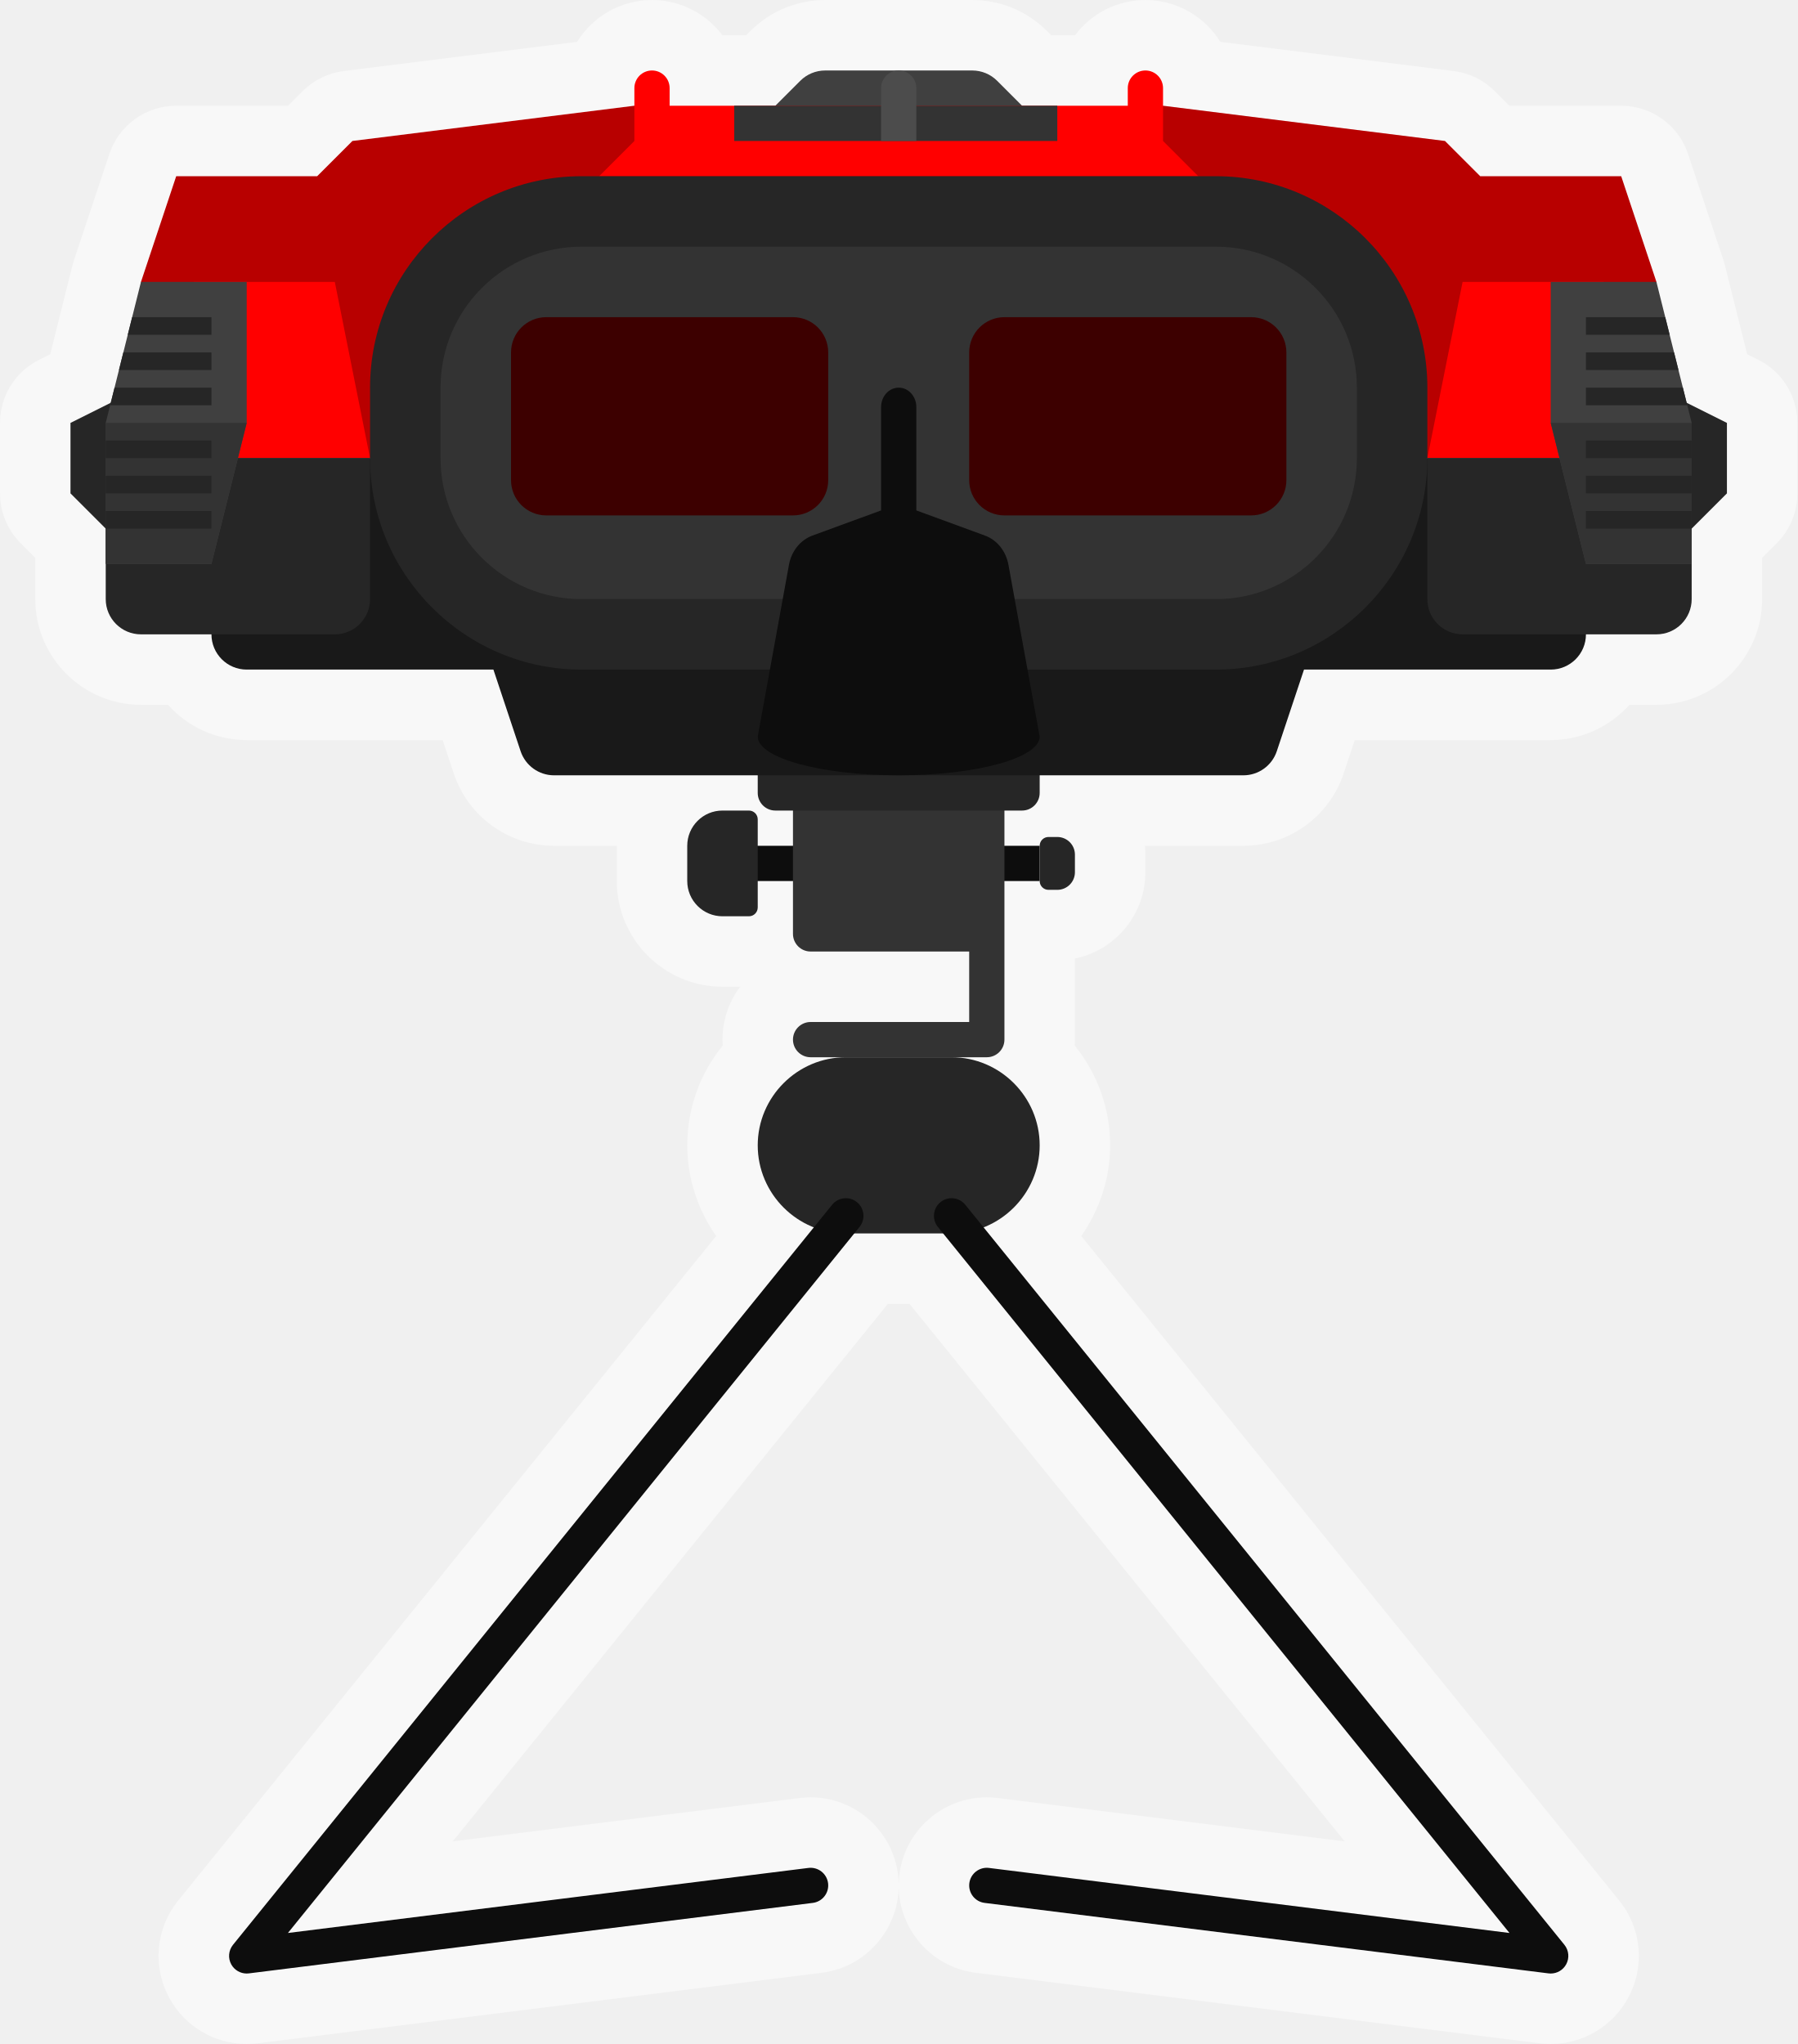
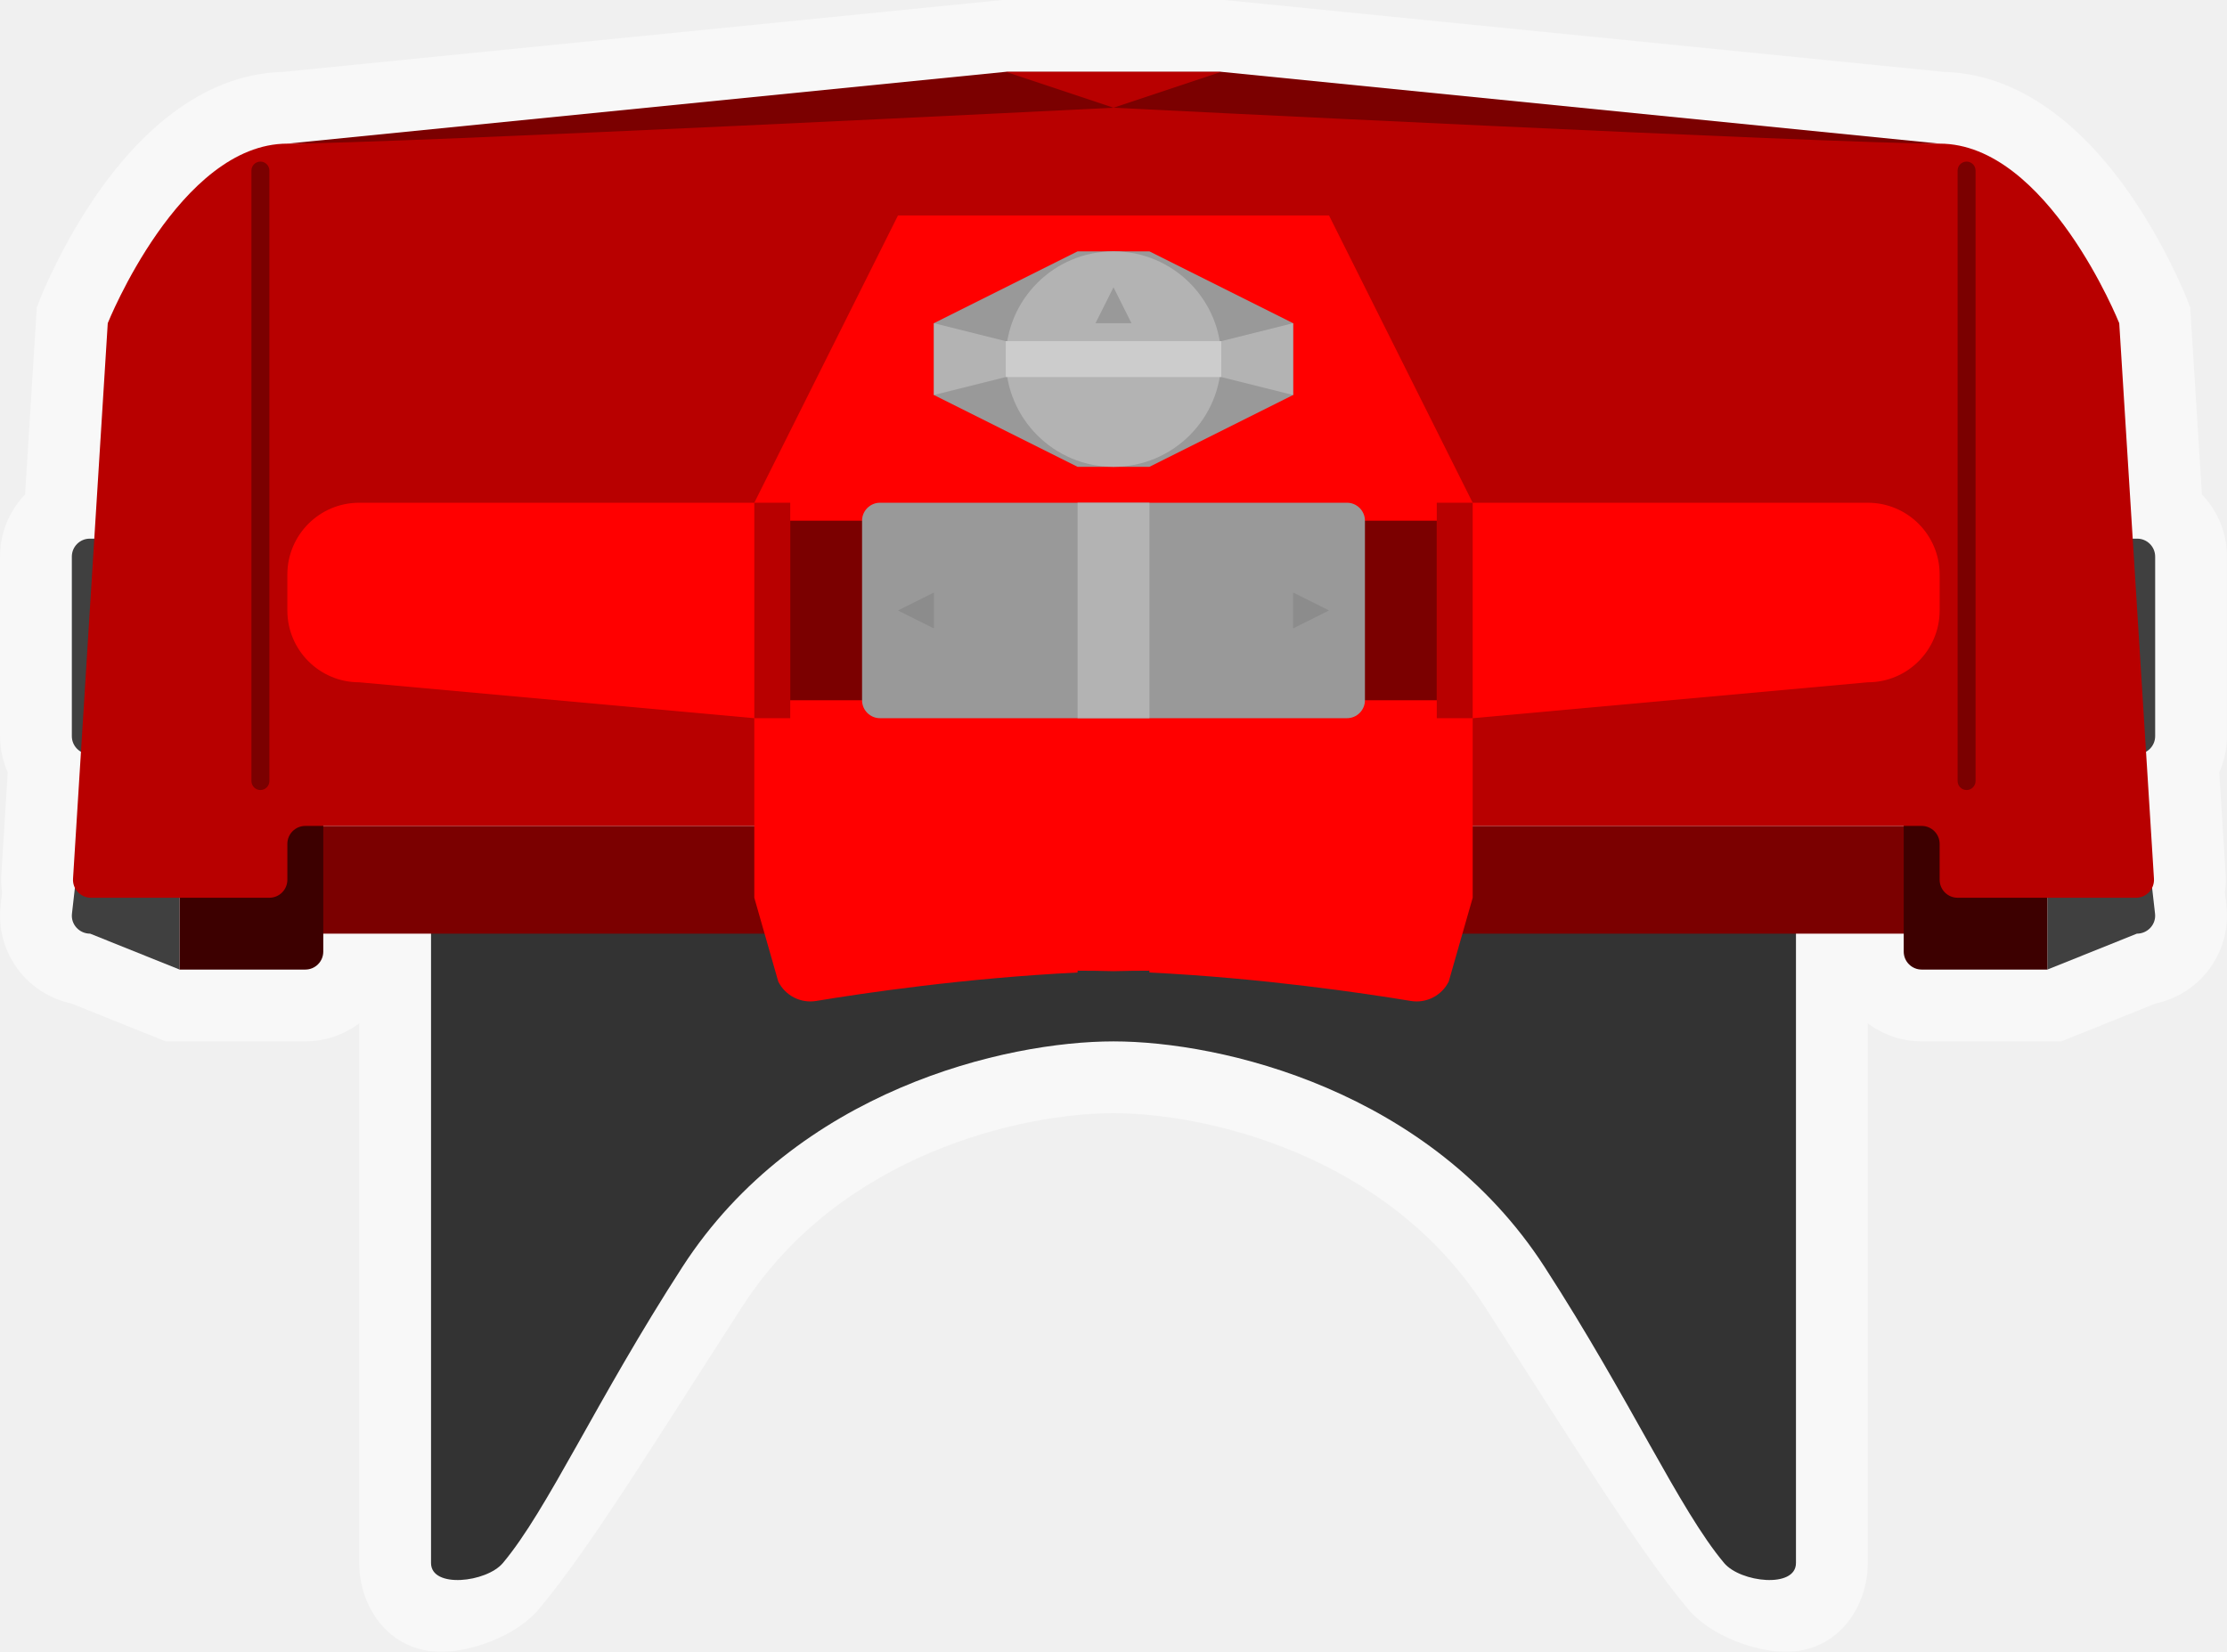
- <svg xmlns="http://www.w3.org/2000/svg" viewBox="0 0 272 309.333" height="309.333" width="272" xml:space="preserve" id="svg2" version="1.1">
+ <svg xmlns="http://www.w3.org/2000/svg" viewBox="0 0 330.667 245.333" height="245.333" width="330.667" xml:space="preserve" id="svg2" version="1.1">
  <defs id="defs6">
    <clipPath id="clipPath18" clipPathUnits="userSpaceOnUse">
      <path id="path16" d="M 0,256 H 256 V 0 H 0 Z" />
    </clipPath>
    <clipPath id="clipPath26" clipPathUnits="userSpaceOnUse">
-       <path id="path24" d="M 26,244 H 230 V 12 H 26 Z" />
+       <path id="path24" d="M 4,220 H 252 V 36 H 4 Z" />
+     </clipPath>
+     <clipPath id="clipPath46" clipPathUnits="userSpaceOnUse">
+       <path id="path44" d="M 0,256 H 256 V 0 H 0 Z" />
    </clipPath>
  </defs>
-   <g transform="matrix(1.333333,0,0,-1.333333,-34.6668,325.3333)" id="g10">
+   <g transform="matrix(1.333333,0,0,-1.333333,-5.333333,293.3333)" id="g10">
    <g id="g12">
      <g clip-path="url(#clipPath18)" id="g14">
        <g id="g20">
          <g id="g22" />
          <g id="g34">
            <g style="opacity:0.5" id="g32" clip-path="url(#clipPath26)">
-               <g id="g30" transform="translate(128.0771,31.2383)">
-                 <path id="path28" style="fill:#ffffff;fill-opacity:1;fill-rule:nonzero;stroke:none" d="m 0,0 c -0.045,-0.365 -0.071,-0.729 -0.077,-1.092 -0.006,0.364 -0.032,0.73 -0.078,1.096 -0.622,4.991 -4.887,8.758 -9.92,8.758 -0.413,0 -0.831,-0.027 -1.242,-0.077 L -50.686,3.764 -1.306,64.762 H 1.151 L 50.531,3.764 11.163,8.685 C 10.77,8.735 10.342,8.763 9.918,8.763 4.887,8.763 0.623,4.996 0,0 m 97.501,171.917 -1.281,0.641 -0.036,0.144 -0.214,0.857 -2.286,9.143 c -0.05,0.198 -0.107,0.395 -0.171,0.59 l -4,12 c -1.089,3.266 -4.147,5.47 -7.59,5.47 H 69.236 l -1.656,1.656 c -1.259,1.259 -2.899,2.061 -4.665,2.282 l -26.483,3.31 c -1.764,2.849 -4.919,4.752 -8.509,4.752 -3.265,0 -6.169,-1.573 -7.995,-4 h -2.005 -0.687 l -0.485,0.485 c -2.266,2.267 -5.279,3.515 -8.485,3.515 H -8.42 c -3.206,0 -6.219,-1.248 -8.486,-3.515 l -0.485,-0.485 h -1.353 -1.338 c -1.826,2.427 -4.73,4 -7.995,4 -3.59,0 -6.745,-1.903 -8.509,-4.752 l -26.483,-3.31 c -1.765,-0.221 -3.407,-1.023 -4.665,-2.282 l -1.657,-1.656 h -12.686 c -3.444,0 -6.501,-2.204 -7.59,-5.47 l -4,-12 c -0.064,-0.195 -0.122,-0.392 -0.171,-0.59 l -2.286,-9.143 -0.214,-0.857 -0.037,-0.144 -1.28,-0.641 c -2.71,-1.355 -4.422,-4.125 -4.422,-7.155 v -8 c 0,-2.122 0.843,-4.157 2.343,-5.657 l 1.657,-1.657 v -0.686 -4 c 0,-6.617 5.383,-12 12,-12 h 3.063 c 2.199,-2.454 5.39,-4 8.937,-4 h 22.234 l 1.265,-3.795 c 1.636,-4.908 6.211,-8.205 11.384,-8.205 h 7.117 v -4 c 0,-6.617 5.383,-12 12,-12 h 2.005 c -1.259,-1.673 -2.005,-3.751 -2.005,-6 0,-0.226 0.007,-0.449 0.022,-0.671 -2.514,-3.096 -4.022,-7.039 -4.022,-11.329 0,-3.739 1.197,-7.322 3.278,-10.292 L -81.85,-2.946 c -2.581,-3.193 -2.96,-7.569 -0.966,-11.153 1.761,-3.169 5.11,-5.139 8.738,-5.139 0.429,0 0.858,0.027 1.279,0.082 l 63.962,7.995 c 2.65,0.331 5.013,1.675 6.654,3.784 1.344,1.729 2.07,3.801 2.106,5.952 0.035,-2.151 0.762,-4.223 2.106,-5.952 1.641,-2.109 4.004,-3.453 6.656,-3.784 l 63.998,-8 c 0.382,-0.05 0.812,-0.077 1.241,-0.077 3.628,0 6.977,1.97 8.74,5.142 1.992,3.583 1.613,7.96 -0.968,11.149 L 20.645,72.47 c 2.081,2.97 3.278,6.553 3.278,10.292 0,4.29 -1.508,8.233 -4.023,11.329 0.015,0.222 0.023,0.445 0.023,0.671 v 9.201 c 4.558,0.929 8,4.97 8,9.799 v 2 c 0,0.337 -0.017,0.671 -0.05,1 H 39.04 c 5.173,0 9.748,3.297 11.384,8.205 l 1.264,3.795 h 22.235 c 3.546,0 6.738,1.546 8.936,4 h 3.064 c 6.617,0 12,5.383 12,12 v 4 0.686 l 1.657,1.657 c 1.5,1.5 2.343,3.535 2.343,5.657 v 8 c 0,3.03 -1.712,5.8 -4.422,7.155" />
+               <g id="g30" transform="translate(252,158)">
+                 <path id="path28" style="fill:#ffffff;fill-opacity:1;fill-rule:nonzero;stroke:none" d="m 0,0 c 0,2.686 -1.063,5.126 -2.792,6.925 l -1.224,19.574 -0.08,1.281 -0.476,1.191 c -0.096,0.239 -2.39,5.925 -6.374,11.617 -4.216,6.022 -11.19,13.183 -20.601,13.407 l -79.657,7.965 -0.397,0.04 h -0.399 -24 -0.399 l -0.397,-0.04 -79.657,-7.965 c -9.411,-0.224 -16.385,-7.385 -20.601,-13.407 -3.985,-5.692 -6.278,-11.378 -6.374,-11.617 l -0.476,-1.191 -0.08,-1.281 -1.224,-19.574 C -246.937,5.126 -248,2.686 -248,0 v -20 c 0,-1.411 0.301,-2.783 0.857,-4.036 l -0.709,-11.34 c -0.042,-0.676 -0.013,-1.354 0.083,-2.024 l -0.168,-1.479 c -0.319,-2.817 0.583,-5.648 2.476,-7.767 1.431,-1.603 3.332,-2.692 5.405,-3.133 l 9.075,-3.645 1.435,-0.576 h 1.546 14 c 2.249,0 4.328,0.747 6,2.005 v -60.11 c 0,-4.797 3.211,-9.895 9.162,-9.895 3.207,0 8.265,1.687 10.838,4.748 5.746,6.836 13.349,19.305 22.718,33.793 10.953,16.939 31.103,21.459 41.282,21.459 10.179,0 30.328,-4.52 41.282,-21.459 9.369,-14.488 16.972,-26.957 22.718,-33.793 2.573,-3.061 7.632,-4.748 10.838,-4.748 5.951,0 9.162,5.098 9.162,9.895 v 60.11 c 1.673,-1.258 3.751,-2.005 6,-2.005 h 14 1.547 l 1.434,0.576 9.075,3.645 c 2.073,0.441 3.974,1.53 5.405,3.133 1.893,2.119 2.795,4.95 2.476,7.767 l -0.168,1.479 c 0.096,0.67 0.125,1.348 0.083,2.025 l -0.709,11.339 C -0.301,-22.783 0,-21.411 0,-20 Z" />
              </g>
            </g>
          </g>
        </g>
-         <g transform="translate(142,232)" id="g36">
-           <path id="path38" style="fill:#404040;fill-opacity:1;fill-rule:nonzero;stroke:none" d="M 0,0 -2.828,2.829 C -3.578,3.579 -4.596,4 -5.657,4 h -16.686 c -1.061,0 -2.078,-0.421 -2.828,-1.171 L -28,0 -30,-4 H 2 Z" />
+       </g>
+     </g>
+     <g transform="translate(36,204)" id="g36">
+       <path id="path38" style="fill:#7b0000;fill-opacity:1;fill-rule:nonzero;stroke:none" d="m 0,0 80,8 h 24 l 80,-8 z" />
+     </g>
+     <g id="g40">
+       <g clip-path="url(#clipPath46)" id="g42">
+         <g transform="translate(60,45.8945)" id="g48">
+           <path id="path50" style="fill:#333333;fill-opacity:1;fill-rule:nonzero;stroke:none" d="m 0,0 c 4.993,5.941 10.41,18.16 20,32.991 12.752,19.72 36,25.114 48,25.114 12,0 35.248,-5.394 48,-25.114 C 125.59,18.16 131.007,5.941 136,0 c 1.819,-2.164 8,-2.864 8,0 V 74.105 H 120 108 28 20 -8 V 0 c 0,-2.864 6.181,-2.164 8,0" />
        </g>
-         <path id="path40" style="fill:#0d0d0d;fill-opacity:1;fill-rule:nonzero;stroke:none" d="m 144,144 h -36 v 4 h 36 z" />
-         <g transform="translate(116,160)" id="g42">
-           <path id="path44" style="fill:#333333;fill-opacity:1;fill-rule:nonzero;stroke:none" d="m 0,0 v -8 -14 c 0,-1.104 0.896,-2 2,-2 h 18 v -8 H 2 c -1.104,0 -2,-0.896 -2,-2 0,-1.104 0.896,-2 2,-2 h 20 c 1.104,0 2,0.896 2,2 v 10 16 8 z" />
+         <g transform="translate(14,136)" id="g52">
+           <path id="path54" style="fill:#404040;fill-opacity:1;fill-rule:nonzero;stroke:none" d="M 0,0 H 0.027 L -1.987,-17.779 C -2.122,-18.964 -1.176,-20 0.04,-20 L 10,-24 V 0 h 208 v -24 l 9.96,4 c 1.216,0 2.161,1.036 2.027,2.221 L 227.973,0 H 228 c 1.104,0 2,0.896 2,2 v 20 c 0,1.104 -0.896,2 -2,2 H 0 c -1.104,0 -2,-0.896 -2,-2 V 2 C -2,0.896 -1.104,0 0,0" />
        </g>
-         <g transform="translate(210,224)" id="g46">
-           <path id="path48" style="fill:#b80000;fill-opacity:1;fill-rule:nonzero;stroke:none" d="m 0,0 h -16 l -4,4 -32,4 -4,-4 h -52 l -4,4 -32,-4 -4,-4 h -16 l -4,-12 10,-20 H -6 l 10,20 z" />
+         <path id="path56" style="fill:#7b0000;fill-opacity:1;fill-rule:nonzero;stroke:none" d="M 36,128 H 220 V 116 H 36 Z" />
+         <g transform="translate(218,132)" id="g58">
+           <path id="path60" style="fill:#3d0000;fill-opacity:1;fill-rule:nonzero;stroke:none" d="m 0,0 h 12 c 1.104,0 2,-0.896 2,-2 V -20 H 0 c -1.104,0 -2,0.896 -2,2 v 16 c 0,1.104 0.896,2 2,2" />
        </g>
-         <g transform="translate(158,228)" id="g50">
-           <path id="path52" style="fill:#ff0000;fill-opacity:1;fill-rule:nonzero;stroke:none" d="M 0,0 V 0 6 C 0,7.104 -0.896,8 -2,8 -3.104,8 -4,7.104 -4,6 V 4 h -52 v 2 c 0,1.104 -0.896,2 -2,2 -1.104,0 -2,-0.896 -2,-2 V 0 l -4,-4 H 4 Z" />
+         <g transform="translate(38,132)" id="g62">
+           <path id="path64" style="fill:#3d0000;fill-opacity:1;fill-rule:nonzero;stroke:none" d="m 0,0 h -12 c -1.104,0 -2,-0.896 -2,-2 V -20 H 0 c 1.104,0 2,0.896 2,2 V -2 C 2,-0.896 1.104,0 0,0" />
        </g>
-         <g transform="translate(142,152)" id="g54">
-           <path id="path56" style="fill:#262626;fill-opacity:1;fill-rule:nonzero;stroke:none" d="m 0,0 h -28 c -1.104,0 -2,0.896 -2,2 V 12 H 2 V 2 C 2,0.896 1.104,0 0,0" />
+         <g transform="translate(36,122)" id="g66">
+           <path id="path68" style="fill:#b80000;fill-opacity:1;fill-rule:nonzero;stroke:none" d="m 0,0 v 4 c 0,1.104 0.896,2 2,2 h 50 40 40 50 c 1.104,0 2,-0.896 2,-2 V 0 c 0,-1.104 0.896,-2 2,-2 h 19.871 c 1.153,0 2.068,0.974 1.996,2.125 L 204,62 c 0,0 -8,20 -20,20 -12,0 -92,4 -92,4 C 92,86 12,82 0,82 -12,82 -20,62 -20,62 L -23.867,0.125 C -23.939,-1.026 -23.025,-2 -21.871,-2 H -2 c 1.104,0 2,0.896 2,2" />
        </g>
-         <g transform="translate(68,192)" id="g58">
-           <path id="path60" style="fill:#ff0000;fill-opacity:1;fill-rule:nonzero;stroke:none" d="M 0,0 H -20 V 20 H -4 Z" />
+         <path id="path70" style="fill:#b80000;fill-opacity:1;fill-rule:nonzero;stroke:none" d="m 144,124 h 12 v -4 h -12 z" />
+         <path id="path72" style="fill:#b80000;fill-opacity:1;fill-rule:nonzero;stroke:none" d="m 100,124 h 12 v -4 h -12 z" />
+         <g transform="translate(212,164)" id="g74">
+           <path id="path76" style="fill:#ff0000;fill-opacity:1;fill-rule:nonzero;stroke:none" d="m 0,0 h -44 l -16,32 h -48 L -124,0 h -44 c -4.418,0 -8,-3.582 -8,-8 v -4 c 0,-4.418 3.582,-8 8,-8 l 44,-4 v -20 l 2.669,-9.338 c 0.784,-1.568 2.492,-2.445 4.223,-2.158 5.158,0.855 16.588,2.557 29.108,3.168 v 0.204 c 1.335,0 2.67,-0.02 4,-0.054 1.329,0.034 2.664,0.054 4,0.054 v -0.204 c 12.52,-0.611 23.95,-2.313 29.108,-3.168 1.732,-0.287 3.439,0.59 4.223,2.158 L -44,-44 v 20 l 44,4 c 4.418,0 8,3.582 8,8 v 4 C 8,-3.582 4.418,0 0,0" />
        </g>
-         <g transform="translate(188,192)" id="g62">
-           <path id="path64" style="fill:#ff0000;fill-opacity:1;fill-rule:nonzero;stroke:none" d="M 0,0 H 20 V 20 H 4 Z" />
+         <path id="path78" style="fill:#b80000;fill-opacity:1;fill-rule:nonzero;stroke:none" d="m 164,164 h 4 v -24 h -4 z" />
+         <g transform="translate(124,168)" id="g80">
+           <path id="path82" style="fill:#999999;fill-opacity:1;fill-rule:nonzero;stroke:none" d="m 0,0 h 4 4 l 16,8 v 8 L 8,24 H 4 0 L -16,16 V 8 Z" />
        </g>
-         <g transform="translate(50,192)" id="g66">
-           <path id="path68" style="fill:#191919;fill-opacity:1;fill-rule:nonzero;stroke:none" d="m 0,0 v -20 c 0,-2.209 1.791,-4 4,-4 h 28 l 3.088,-9.265 C 35.633,-34.898 37.161,-36 38.883,-36 h 78.234 c 1.722,0 3.25,1.102 3.795,2.735 L 124,-24 h 28 c 2.209,0 4,1.791 4,4 V 0 Z" />
+         <g transform="translate(223,202)" id="g84">
+           <path id="path86" style="fill:#7b0000;fill-opacity:1;fill-rule:nonzero;stroke:none" d="m 0,0 v 0 c 0.553,0 1,-0.448 1,-1 v -68 c 0,-0.552 -0.447,-1 -1,-1 -0.553,0 -1,0.448 -1,1 v 68 c 0,0.552 0.447,1 1,1" />
        </g>
-         <g transform="translate(164,224)" id="g70">
-           <path id="path72" style="fill:#262626;fill-opacity:1;fill-rule:nonzero;stroke:none" d="m 0,0 h -72 c -13.233,0 -24,-10.767 -24,-24 v -8 c 0,-13.233 10.767,-24 24,-24 H 0 c 13.233,0 24,10.767 24,24 v 8 C 24,-10.767 13.233,0 0,0" />
+         <g transform="translate(140,178)" id="g88">
+           <path id="path90" style="fill:#b3b3b3;fill-opacity:1;fill-rule:nonzero;stroke:none" d="M 0,0 V 4 L 8,6 V -2 Z" />
        </g>
-         <g transform="translate(164,176)" id="g74">
-           <path id="path76" style="fill:#333333;fill-opacity:1;fill-rule:nonzero;stroke:none" d="m 0,0 h -72 c -8.836,0 -16,7.164 -16,16 v 8 c 0,8.836 7.164,16 16,16 H 0 C 8.837,40 16,32.836 16,24 V 16 C 16,7.164 8.837,0 0,0" />
+         <path id="path92" style="fill:#b80000;fill-opacity:1;fill-rule:nonzero;stroke:none" d="m 92,164 h -4 v -24 h 4 z" />
+         <g transform="translate(33,202)" id="g94">
+           <path id="path96" style="fill:#7b0000;fill-opacity:1;fill-rule:nonzero;stroke:none" d="m 0,0 v 0 c -0.552,0 -1,-0.448 -1,-1 v -68 c 0,-0.552 0.448,-1 1,-1 0.552,0 1,0.448 1,1 V -1 C 1,-0.448 0.552,0 0,0" />
        </g>
-         <g transform="translate(38,184)" id="g78">
-           <path id="path80" style="fill:#262626;fill-opacity:1;fill-rule:nonzero;stroke:none" d="m 0,0 -4,4 v 8 l 8,4 z" />
+         <g transform="translate(116,178)" id="g98">
+           <path id="path100" style="fill:#b3b3b3;fill-opacity:1;fill-rule:nonzero;stroke:none" d="M 0,0 V 4 L -8,6 V -2 Z" />
        </g>
-         <g transform="translate(42,172)" id="g82">
-           <path id="path84" style="fill:#262626;fill-opacity:1;fill-rule:nonzero;stroke:none" d="m 0,0 h 22 c 2.209,0 4,1.791 4,4 V 20 H 0 c -2.209,0 -4,-1.791 -4,-4 V 4 C -4,1.791 -2.209,0 0,0" />
+         <g transform="translate(116,180)" id="g102">
+           <path id="path104" style="fill:#b3b3b3;fill-opacity:1;fill-rule:nonzero;stroke:none" d="M 0,0 C 0,6.627 5.373,12 12,12 18.627,12 24,6.627 24,0 24,-6.627 18.627,-12 12,-12 5.373,-12 0,-6.627 0,0" />
        </g>
-         <g transform="translate(214,172)" id="g86">
-           <path id="path88" style="fill:#262626;fill-opacity:1;fill-rule:nonzero;stroke:none" d="m 0,0 h -22 c -2.209,0 -4,1.791 -4,4 V 20 H 0 c 2.209,0 4,-1.791 4,-4 V 4 C 4,1.791 2.209,0 0,0" />
+         <path id="path106" style="fill:#cccccc;fill-opacity:1;fill-rule:nonzero;stroke:none" d="m 116,182 h 24 v -4 h -24 z" />
+         <path id="path108" style="fill:#7b0000;fill-opacity:1;fill-rule:nonzero;stroke:none" d="M 164,142 H 92 v 20 h 72 z" />
+         <g transform="translate(102,164)" id="g110">
+           <path id="path112" style="fill:#999999;fill-opacity:1;fill-rule:nonzero;stroke:none" d="m 0,0 h 52 c 1.104,0 2,-0.896 2,-2 v -20 c 0,-1.104 -0.896,-2 -2,-2 H 0 c -1.104,0 -2,0.896 -2,2 v 20 c 0,1.104 0.896,2 2,2" />
        </g>
-         <g transform="translate(38,180)" id="g90">
-           <path id="path92" style="fill:#404040;fill-opacity:1;fill-rule:nonzero;stroke:none" d="m 0,0 h 12 l 4,16 V 32 H 4 L 0,16 Z" />
+         <path id="path114" style="fill:#b3b3b3;fill-opacity:1;fill-rule:nonzero;stroke:none" d="m 124,164 h 8 v -24 h -8 z" />
+         <g transform="translate(116,212)" id="g116">
+           <path id="path118" style="fill:#b80000;fill-opacity:1;fill-rule:nonzero;stroke:none" d="M 0,0 12,-4 24,0 Z" />
        </g>
-         <g transform="translate(54,196)" id="g94">
-           <path id="path96" style="fill:#333333;fill-opacity:1;fill-rule:nonzero;stroke:none" d="M 0,0 H -16 V -16 H -4 Z" />
+         <g transform="translate(130,184)" id="g120">
+           <path id="path122" style="fill:#999999;fill-opacity:1;fill-rule:nonzero;stroke:none" d="m 0,0 h -4 l 2,4 z" />
        </g>
-         <g transform="translate(116,185.5)" id="g98">
-           <path id="path100" style="fill:#3d0000;fill-opacity:1;fill-rule:nonzero;stroke:none" d="m 0,0 h -28 c -2.209,0 -4,1.791 -4,4 v 14.5 c 0,2.209 1.791,4 4,4 H 0 c 2.209,0 4,-1.791 4,-4 V 4 C 4,1.791 2.209,0 0,0" />
+         <g transform="translate(108,154)" id="g124">
+           <path id="path126" style="fill:#8c8c8c;fill-opacity:1;fill-rule:nonzero;stroke:none" d="m 0,0 v -4 l -4,2 z" />
        </g>
-         <g transform="translate(168,185.5)" id="g102">
-           <path id="path104" style="fill:#3d0000;fill-opacity:1;fill-rule:nonzero;stroke:none" d="m 0,0 h -28 c -2.209,0 -4,1.791 -4,4 v 14.5 c 0,2.209 1.791,4 4,4 H 0 c 2.209,0 4,-1.791 4,-4 V 4 C 4,1.791 2.209,0 0,0" />
-         </g>
-         <path id="path106" style="fill:#333333;fill-opacity:1;fill-rule:nonzero;stroke:none" d="m 146,228 h -36.667 v 4 H 146 Z" />
-         <g transform="translate(130,228)" id="g108">
-           <path id="path110" style="fill:#4c4c4c;fill-opacity:1;fill-rule:nonzero;stroke:none" d="m 0,0 h -4 v 6 c 0,1.104 0.896,2 2,2 1.104,0 2,-0.896 2,-2 z" />
-         </g>
-         <path id="path112" style="fill:#262626;fill-opacity:1;fill-rule:nonzero;stroke:none" d="M 50,192 H 38 v 2 h 12 z" />
-         <path id="path114" style="fill:#262626;fill-opacity:1;fill-rule:nonzero;stroke:none" d="M 50,188 H 38 v 2 h 12 z" />
-         <path id="path116" style="fill:#262626;fill-opacity:1;fill-rule:nonzero;stroke:none" d="M 50,184 H 38 v 2 h 12 z" />
-         <g transform="translate(50,198)" id="g118">
-           <path id="path120" style="fill:#262626;fill-opacity:1;fill-rule:nonzero;stroke:none" d="M 0,0 V 2 H -11 L -11.5,0 Z" />
-         </g>
-         <g transform="translate(50,204)" id="g122">
-           <path id="path124" style="fill:#262626;fill-opacity:1;fill-rule:nonzero;stroke:none" d="m 0,0 h -10 l -0.5,-2 H 0 Z" />
-         </g>
-         <g transform="translate(40.5,206)" id="g126">
-           <path id="path128" style="fill:#262626;fill-opacity:1;fill-rule:nonzero;stroke:none" d="m 0,0 h 9.5 v 2 h -9 z" />
-         </g>
-         <g transform="translate(218,184)" id="g130">
-           <path id="path132" style="fill:#262626;fill-opacity:1;fill-rule:nonzero;stroke:none" d="m 0,0 4,4 v 8 l -8,4 z" />
-         </g>
-         <g transform="translate(218,180)" id="g134">
-           <path id="path136" style="fill:#404040;fill-opacity:1;fill-rule:nonzero;stroke:none" d="m 0,0 h -12 l -4,16 V 32 H -4 L 0,16 Z" />
-         </g>
-         <g transform="translate(202,196)" id="g138">
-           <path id="path140" style="fill:#333333;fill-opacity:1;fill-rule:nonzero;stroke:none" d="M 0,0 H 16 V -16 H 4 Z" />
-         </g>
-         <path id="path142" style="fill:#262626;fill-opacity:1;fill-rule:nonzero;stroke:none" d="m 206,192 h 12 v 2 h -12 z" />
-         <path id="path144" style="fill:#262626;fill-opacity:1;fill-rule:nonzero;stroke:none" d="m 206,188 h 12 v 2 h -12 z" />
-         <path id="path146" style="fill:#262626;fill-opacity:1;fill-rule:nonzero;stroke:none" d="m 206,184 h 12 v 2 h -12 z" />
-         <g transform="translate(206,198)" id="g148">
-           <path id="path150" style="fill:#262626;fill-opacity:1;fill-rule:nonzero;stroke:none" d="M 0,0 V 2 H 11 L 11.5,0 Z" />
-         </g>
-         <g transform="translate(206,204)" id="g152">
-           <path id="path154" style="fill:#262626;fill-opacity:1;fill-rule:nonzero;stroke:none" d="m 0,0 h 10 l 0.5,-2 H 0 Z" />
-         </g>
-         <g transform="translate(215.5,206)" id="g156">
-           <path id="path158" style="fill:#262626;fill-opacity:1;fill-rule:nonzero;stroke:none" d="m 0,0 h -9.5 v 2 h 9 z" />
-         </g>
-         <g transform="translate(111,140)" id="g160">
-           <path id="path162" style="fill:#262626;fill-opacity:1;fill-rule:nonzero;stroke:none" d="m 0,0 h -3 c -2.209,0 -4,1.791 -4,4 v 4 c 0,2.209 1.791,4 4,4 h 3 c 0.552,0 1,-0.448 1,-1 V 1 C 1,0.448 0.552,0 0,0" />
-         </g>
-         <g transform="translate(146,143)" id="g164">
-           <path id="path166" style="fill:#262626;fill-opacity:1;fill-rule:nonzero;stroke:none" d="m 0,0 h -1 c -0.553,0 -1,0.448 -1,1 v 4 c 0,0.552 0.447,1 1,1 H 0 C 1.104,6 2,5.104 2,4 V 2 C 2,0.896 1.104,0 0,0" />
-         </g>
-         <g transform="translate(134,104)" id="g168">
-           <path id="path170" style="fill:#262626;fill-opacity:1;fill-rule:nonzero;stroke:none" d="m 0,0 h -12 c -5.5,0 -10,4.5 -10,10 0,5.5 4.5,10 10,10 H 0 C 5.5,20 10,15.5 10,10 10,4.5 5.5,0 0,0" />
-         </g>
-         <g transform="translate(202.001,20)" id="g172">
-           <path id="path174" style="fill:#0d0d0d;fill-opacity:1;fill-rule:nonzero;stroke:none" d="m 0,0 c -0.083,0 -0.166,0.005 -0.249,0.016 l -64,8 c -1.096,0.136 -1.873,1.136 -1.736,2.232 0.136,1.097 1.142,1.876 2.232,1.736 L -4.68,4.601 -69.556,84.741 c -0.694,0.86 -0.562,2.118 0.296,2.814 0.861,0.695 2.117,0.563 2.814,-0.296 l 68,-84 C 2.067,2.624 2.144,1.741 1.747,1.028 1.392,0.389 0.719,0 0,0" />
-         </g>
-         <g transform="translate(53.9995,20)" id="g176">
-           <path id="path178" style="fill:#0d0d0d;fill-opacity:1;fill-rule:nonzero;stroke:none" d="m 0,0 c -0.719,0 -1.392,0.389 -1.748,1.028 -0.396,0.713 -0.319,1.596 0.194,2.231 l 68,84 c 0.696,0.859 1.955,0.99 2.813,0.296 0.859,-0.696 0.991,-1.954 0.296,-2.814 L 4.679,4.601 63.752,11.984 c 1.096,0.137 2.096,-0.64 2.233,-1.736 0.137,-1.096 -0.64,-2.096 -1.736,-2.232 l -64,-8 C 0.166,0.005 0.083,0 0,0" />
-         </g>
-         <g transform="translate(140.4551,179.896)" id="g180">
-           <path id="path182" style="fill:#0d0d0d;fill-opacity:1;fill-rule:nonzero;stroke:none" d="m 0,0 c -0.281,1.548 -1.296,2.812 -2.657,3.312 l -7.798,2.858 v 11.734 c 0,1.215 -0.896,2.2 -2,2.2 -1.105,0 -2,-0.985 -2,-2.2 V 6.17 L -22.253,3.312 C -23.615,2.812 -24.629,1.548 -24.91,0 l -3.545,-19.496 c 0,-2.43 7.163,-4.4 16,-4.4 8.837,0 16,1.97 16,4.4 z" />
+         <g transform="translate(148,150)" id="g128">
+           <path id="path130" style="fill:#8c8c8c;fill-opacity:1;fill-rule:nonzero;stroke:none" d="M 0,0 V 4 L 4,2 Z" />
        </g>
      </g>
    </g>
  </g>
</svg>
